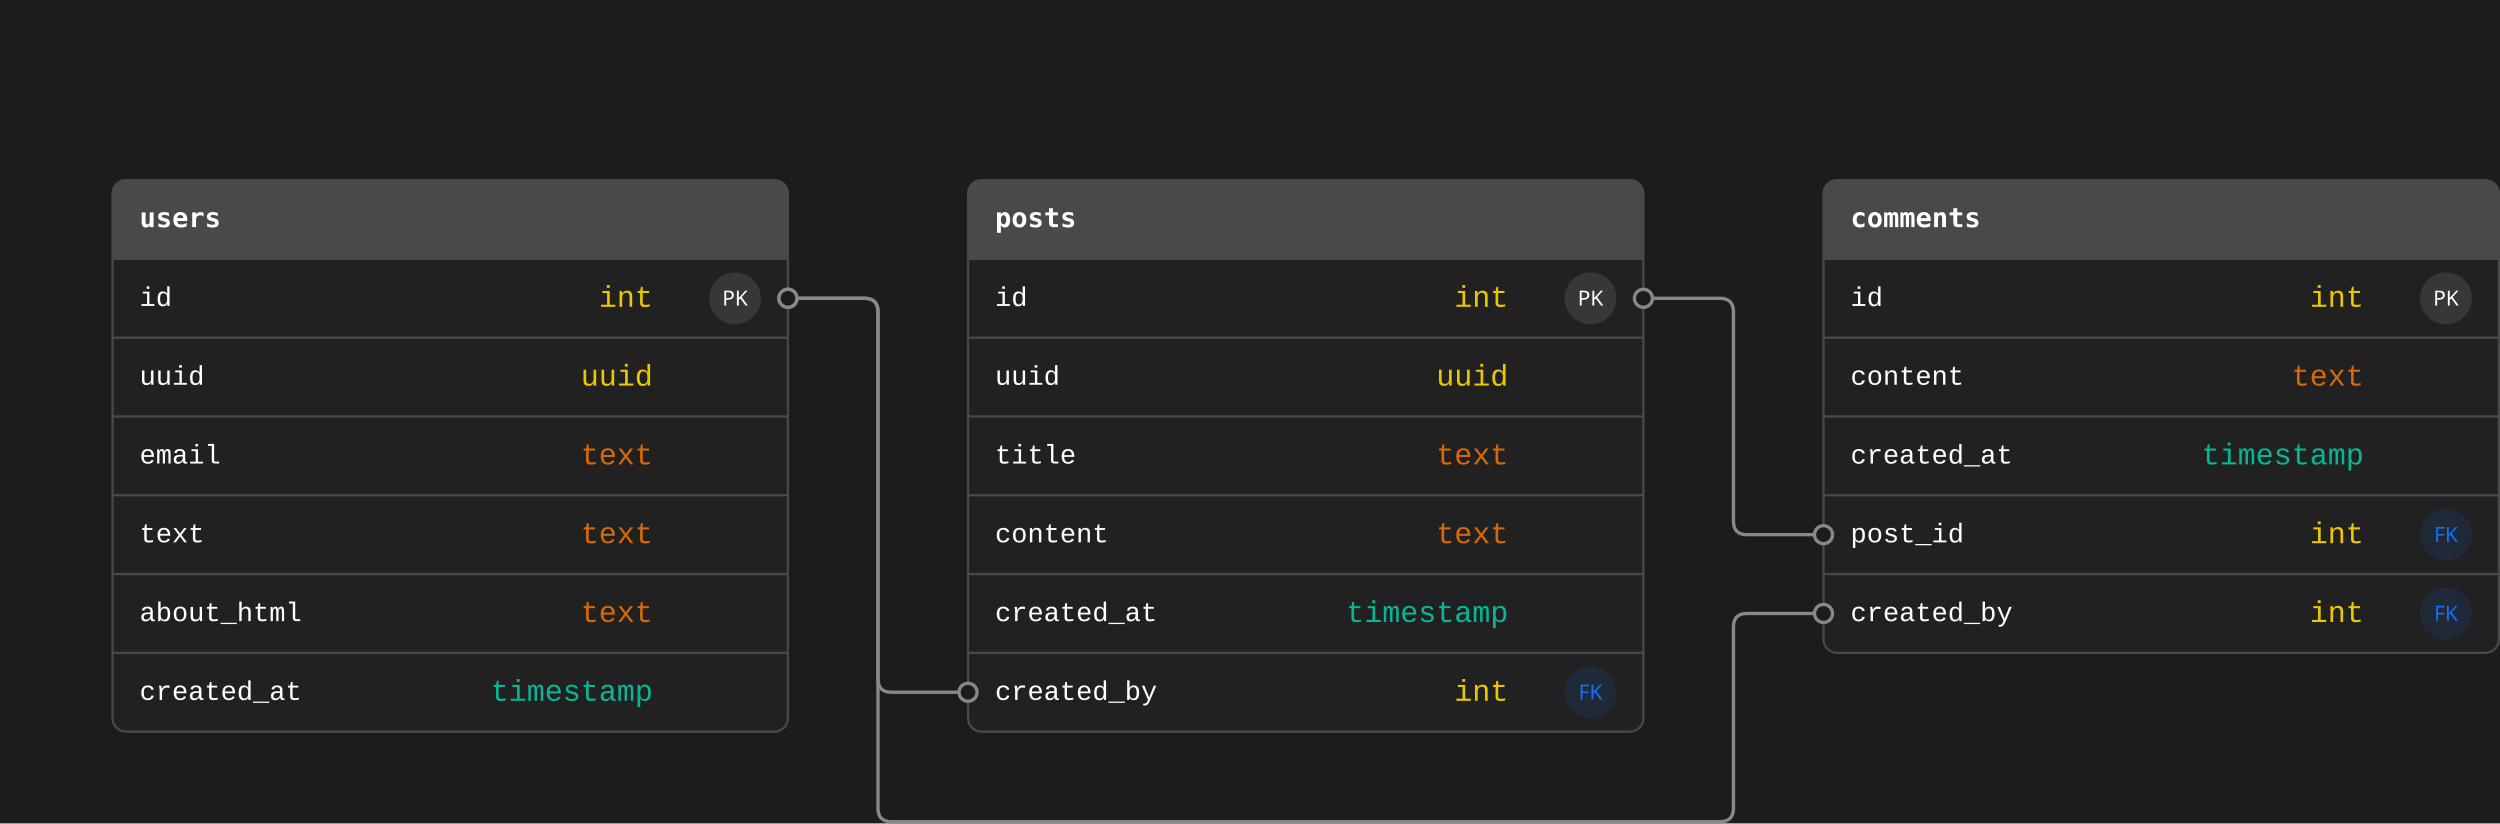
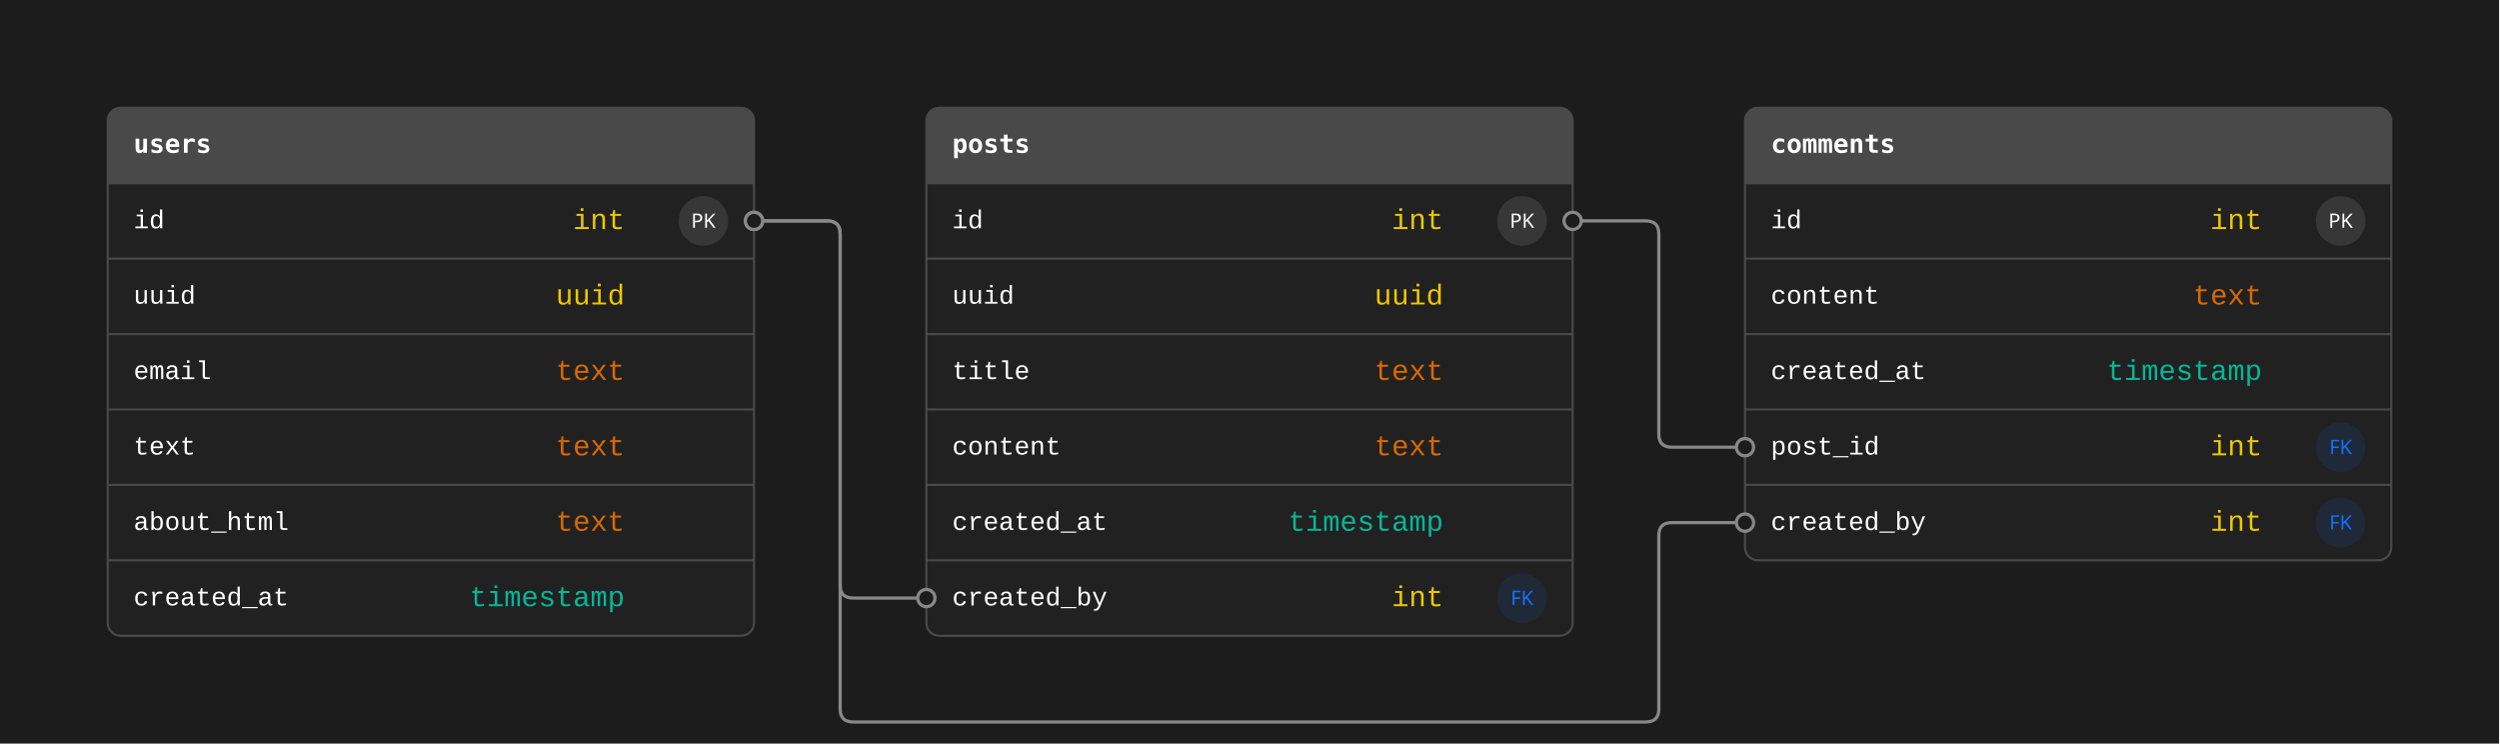
- <svg xmlns="http://www.w3.org/2000/svg" version="1.1">
+ <svg xmlns="http://www.w3.org/2000/svg" viewBox="0, 0, 1160, 345">
  <rect fill="#1C1C1C" height="100%" width="100%" />
  <defs>
    <clipPath id="record-clip-path-0">
-       <rect height="245" rx="6" ry="6" width="300" x="50" y="80" />
+       <rect height="245" rx="6" ry="6" width="300" x="50" y="50" />
    </clipPath>
    <clipPath id="record-clip-path-1">
-       <rect height="245" rx="6" ry="6" width="300" x="430" y="80" />
+       <rect height="245" rx="6" ry="6" width="300" x="430" y="50" />
    </clipPath>
    <clipPath id="record-clip-path-2">
-       <rect height="210" rx="6" ry="6" width="300" x="810" y="80" />
+       <rect height="210" rx="6" ry="6" width="300" x="810" y="50" />
    </clipPath>
  </defs>
-   <rect fill="#212121" height="245" rx="6" ry="6" stroke="#494949" width="300" x="50" y="80" />
-   <rect clip-path="url(#record-clip-path-0)" fill="#494949" height="35" width="300" x="50" y="80" />
-   <text dominant-baseline="middle" fill="white" font-family="Monaco,Lucida Console,monospace" font-weight="bold" text-anchor="start" x="62" y="97.5">
+   <rect fill="#212121" height="245" rx="6" ry="6" stroke="#494949" width="300" x="50" y="50" />
+   <rect clip-path="url(#record-clip-path-0)" fill="#494949" height="35" width="300" x="50" y="50" />
+   <text dominant-baseline="middle" fill="white" font-family="Monaco,Lucida Console,monospace" font-weight="bold" text-anchor="start" x="62" y="67.5">
users
</text>
-   <line stroke="#494949" stroke-width="1" x1="50" x2="350" y1="115" y2="115" />
-   <text dominant-baseline="middle" fill="white" font-family="Courier New,monospace" font-weight="lighter" text-anchor="start" x="62" y="132.5">
+   <line stroke="#494949" stroke-width="1" x1="50" x2="350" y1="85" y2="85" />
+   <text dominant-baseline="middle" fill="white" font-family="Courier New,monospace" font-weight="lighter" text-anchor="start" x="62" y="102.5">
id
</text>
-   <text dominant-baseline="middle" fill="#ECC700" font-family="Courier New,monospace" font-size="small" font-weight="lighter" text-anchor="end" x="290" y="132.5">
+   <text dominant-baseline="middle" fill="#ECC700" font-family="Courier New,monospace" font-size="small" font-weight="lighter" text-anchor="end" x="290" y="102.5">
int
</text>
-   <circle cx="326.5" cy="132.5" fill="#373737" r="11.5" />
-   <text dominant-baseline="middle" fill="white" font-family="Trebuchet MS,sans-serif" font-size="xx-small" text-anchor="middle" x="326.5" y="132.5">
+   <circle cx="326.5" cy="102.5" fill="#373737" r="11.5" />
+   <text dominant-baseline="middle" fill="white" font-family="Trebuchet MS,sans-serif" font-size="xx-small" text-anchor="middle" x="326.5" y="102.5">
PK
</text>
-   <line stroke="#494949" stroke-width="1" x1="50" x2="350" y1="150" y2="150" />
-   <text dominant-baseline="middle" fill="white" font-family="Courier New,monospace" font-weight="lighter" text-anchor="start" x="62" y="167.5">
+   <line stroke="#494949" stroke-width="1" x1="50" x2="350" y1="120" y2="120" />
+   <text dominant-baseline="middle" fill="white" font-family="Courier New,monospace" font-weight="lighter" text-anchor="start" x="62" y="137.5">
uuid
</text>
-   <text dominant-baseline="middle" fill="#ECC700" font-family="Courier New,monospace" font-size="small" font-weight="lighter" text-anchor="end" x="290" y="167.5">
+   <text dominant-baseline="middle" fill="#ECC700" font-family="Courier New,monospace" font-size="small" font-weight="lighter" text-anchor="end" x="290" y="137.5">
uuid
</text>
-   <line stroke="#494949" stroke-width="1" x1="50" x2="350" y1="185" y2="185" />
-   <text dominant-baseline="middle" fill="white" font-family="Courier New,monospace" font-weight="lighter" text-anchor="start" x="62" y="202.5">
+   <line stroke="#494949" stroke-width="1" x1="50" x2="350" y1="155" y2="155" />
+   <text dominant-baseline="middle" fill="white" font-family="Courier New,monospace" font-weight="lighter" text-anchor="start" x="62" y="172.5">
email
</text>
-   <text dominant-baseline="middle" fill="#D66905" font-family="Courier New,monospace" font-size="small" font-weight="lighter" text-anchor="end" x="290" y="202.5">
+   <text dominant-baseline="middle" fill="#D66905" font-family="Courier New,monospace" font-size="small" font-weight="lighter" text-anchor="end" x="290" y="172.5">
text
</text>
-   <line stroke="#494949" stroke-width="1" x1="50" x2="350" y1="220" y2="220" />
-   <text dominant-baseline="middle" fill="white" font-family="Courier New,monospace" font-weight="lighter" text-anchor="start" x="62" y="237.5">
+   <line stroke="#494949" stroke-width="1" x1="50" x2="350" y1="190" y2="190" />
+   <text dominant-baseline="middle" fill="white" font-family="Courier New,monospace" font-weight="lighter" text-anchor="start" x="62" y="207.5">
text
</text>
-   <text dominant-baseline="middle" fill="#D66905" font-family="Courier New,monospace" font-size="small" font-weight="lighter" text-anchor="end" x="290" y="237.5">
+   <text dominant-baseline="middle" fill="#D66905" font-family="Courier New,monospace" font-size="small" font-weight="lighter" text-anchor="end" x="290" y="207.5">
text
</text>
-   <line stroke="#494949" stroke-width="1" x1="50" x2="350" y1="255" y2="255" />
-   <text dominant-baseline="middle" fill="white" font-family="Courier New,monospace" font-weight="lighter" text-anchor="start" x="62" y="272.5">
+   <line stroke="#494949" stroke-width="1" x1="50" x2="350" y1="225" y2="225" />
+   <text dominant-baseline="middle" fill="white" font-family="Courier New,monospace" font-weight="lighter" text-anchor="start" x="62" y="242.5">
about_html
</text>
-   <text dominant-baseline="middle" fill="#D66905" font-family="Courier New,monospace" font-size="small" font-weight="lighter" text-anchor="end" x="290" y="272.5">
+   <text dominant-baseline="middle" fill="#D66905" font-family="Courier New,monospace" font-size="small" font-weight="lighter" text-anchor="end" x="290" y="242.5">
text
</text>
-   <line stroke="#494949" stroke-width="1" x1="50" x2="350" y1="290" y2="290" />
-   <text dominant-baseline="middle" fill="white" font-family="Courier New,monospace" font-weight="lighter" text-anchor="start" x="62" y="307.5">
+   <line stroke="#494949" stroke-width="1" x1="50" x2="350" y1="260" y2="260" />
+   <text dominant-baseline="middle" fill="white" font-family="Courier New,monospace" font-weight="lighter" text-anchor="start" x="62" y="277.5">
created_at
</text>
-   <text dominant-baseline="middle" fill="#06B697" font-family="Courier New,monospace" font-size="small" font-weight="lighter" text-anchor="end" x="290" y="307.5">
+   <text dominant-baseline="middle" fill="#06B697" font-family="Courier New,monospace" font-size="small" font-weight="lighter" text-anchor="end" x="290" y="277.5">
timestamp
</text>
-   <rect fill="#212121" height="245" rx="6" ry="6" stroke="#494949" width="300" x="430" y="80" />
-   <rect clip-path="url(#record-clip-path-1)" fill="#494949" height="35" width="300" x="430" y="80" />
-   <text dominant-baseline="middle" fill="white" font-family="Monaco,Lucida Console,monospace" font-weight="bold" text-anchor="start" x="442" y="97.5">
+   <rect fill="#212121" height="245" rx="6" ry="6" stroke="#494949" width="300" x="430" y="50" />
+   <rect clip-path="url(#record-clip-path-1)" fill="#494949" height="35" width="300" x="430" y="50" />
+   <text dominant-baseline="middle" fill="white" font-family="Monaco,Lucida Console,monospace" font-weight="bold" text-anchor="start" x="442" y="67.5">
posts
</text>
-   <line stroke="#494949" stroke-width="1" x1="430" x2="730" y1="115" y2="115" />
-   <text dominant-baseline="middle" fill="white" font-family="Courier New,monospace" font-weight="lighter" text-anchor="start" x="442" y="132.5">
+   <line stroke="#494949" stroke-width="1" x1="430" x2="730" y1="85" y2="85" />
+   <text dominant-baseline="middle" fill="white" font-family="Courier New,monospace" font-weight="lighter" text-anchor="start" x="442" y="102.5">
id
</text>
-   <text dominant-baseline="middle" fill="#ECC700" font-family="Courier New,monospace" font-size="small" font-weight="lighter" text-anchor="end" x="670" y="132.5">
+   <text dominant-baseline="middle" fill="#ECC700" font-family="Courier New,monospace" font-size="small" font-weight="lighter" text-anchor="end" x="670" y="102.5">
int
</text>
-   <circle cx="706.5" cy="132.5" fill="#373737" r="11.5" />
-   <text dominant-baseline="middle" fill="white" font-family="Trebuchet MS,sans-serif" font-size="xx-small" text-anchor="middle" x="706.5" y="132.5">
+   <circle cx="706.5" cy="102.5" fill="#373737" r="11.5" />
+   <text dominant-baseline="middle" fill="white" font-family="Trebuchet MS,sans-serif" font-size="xx-small" text-anchor="middle" x="706.5" y="102.5">
PK
</text>
-   <line stroke="#494949" stroke-width="1" x1="430" x2="730" y1="150" y2="150" />
-   <text dominant-baseline="middle" fill="white" font-family="Courier New,monospace" font-weight="lighter" text-anchor="start" x="442" y="167.5">
+   <line stroke="#494949" stroke-width="1" x1="430" x2="730" y1="120" y2="120" />
+   <text dominant-baseline="middle" fill="white" font-family="Courier New,monospace" font-weight="lighter" text-anchor="start" x="442" y="137.5">
uuid
</text>
-   <text dominant-baseline="middle" fill="#ECC700" font-family="Courier New,monospace" font-size="small" font-weight="lighter" text-anchor="end" x="670" y="167.5">
+   <text dominant-baseline="middle" fill="#ECC700" font-family="Courier New,monospace" font-size="small" font-weight="lighter" text-anchor="end" x="670" y="137.5">
uuid
</text>
-   <line stroke="#494949" stroke-width="1" x1="430" x2="730" y1="185" y2="185" />
-   <text dominant-baseline="middle" fill="white" font-family="Courier New,monospace" font-weight="lighter" text-anchor="start" x="442" y="202.5">
+   <line stroke="#494949" stroke-width="1" x1="430" x2="730" y1="155" y2="155" />
+   <text dominant-baseline="middle" fill="white" font-family="Courier New,monospace" font-weight="lighter" text-anchor="start" x="442" y="172.5">
title
</text>
-   <text dominant-baseline="middle" fill="#D66905" font-family="Courier New,monospace" font-size="small" font-weight="lighter" text-anchor="end" x="670" y="202.5">
+   <text dominant-baseline="middle" fill="#D66905" font-family="Courier New,monospace" font-size="small" font-weight="lighter" text-anchor="end" x="670" y="172.5">
text
</text>
-   <line stroke="#494949" stroke-width="1" x1="430" x2="730" y1="220" y2="220" />
-   <text dominant-baseline="middle" fill="white" font-family="Courier New,monospace" font-weight="lighter" text-anchor="start" x="442" y="237.5">
+   <line stroke="#494949" stroke-width="1" x1="430" x2="730" y1="190" y2="190" />
+   <text dominant-baseline="middle" fill="white" font-family="Courier New,monospace" font-weight="lighter" text-anchor="start" x="442" y="207.5">
content
</text>
-   <text dominant-baseline="middle" fill="#D66905" font-family="Courier New,monospace" font-size="small" font-weight="lighter" text-anchor="end" x="670" y="237.5">
+   <text dominant-baseline="middle" fill="#D66905" font-family="Courier New,monospace" font-size="small" font-weight="lighter" text-anchor="end" x="670" y="207.5">
text
</text>
-   <line stroke="#494949" stroke-width="1" x1="430" x2="730" y1="255" y2="255" />
-   <text dominant-baseline="middle" fill="white" font-family="Courier New,monospace" font-weight="lighter" text-anchor="start" x="442" y="272.5">
+   <line stroke="#494949" stroke-width="1" x1="430" x2="730" y1="225" y2="225" />
+   <text dominant-baseline="middle" fill="white" font-family="Courier New,monospace" font-weight="lighter" text-anchor="start" x="442" y="242.5">
created_at
</text>
-   <text dominant-baseline="middle" fill="#06B697" font-family="Courier New,monospace" font-size="small" font-weight="lighter" text-anchor="end" x="670" y="272.5">
+   <text dominant-baseline="middle" fill="#06B697" font-family="Courier New,monospace" font-size="small" font-weight="lighter" text-anchor="end" x="670" y="242.5">
timestamp
</text>
-   <line stroke="#494949" stroke-width="1" x1="430" x2="730" y1="290" y2="290" />
-   <text dominant-baseline="middle" fill="white" font-family="Courier New,monospace" font-weight="lighter" text-anchor="start" x="442" y="307.5">
+   <line stroke="#494949" stroke-width="1" x1="430" x2="730" y1="260" y2="260" />
+   <text dominant-baseline="middle" fill="white" font-family="Courier New,monospace" font-weight="lighter" text-anchor="start" x="442" y="277.5">
created_by
</text>
-   <text dominant-baseline="middle" fill="#ECC700" font-family="Courier New,monospace" font-size="small" font-weight="lighter" text-anchor="end" x="670" y="307.5">
+   <text dominant-baseline="middle" fill="#ECC700" font-family="Courier New,monospace" font-size="small" font-weight="lighter" text-anchor="end" x="670" y="277.5">
int
</text>
-   <circle cx="706.5" cy="307.5" fill="#202937" r="11.5" />
-   <text dominant-baseline="middle" fill="#1170FB" font-family="Trebuchet MS,sans-serif" font-size="xx-small" text-anchor="middle" x="706.5" y="307.5">
+   <circle cx="706.5" cy="277.5" fill="#202937" r="11.5" />
+   <text dominant-baseline="middle" fill="#1170FB" font-family="Trebuchet MS,sans-serif" font-size="xx-small" text-anchor="middle" x="706.5" y="277.5">
FK
</text>
-   <rect fill="#212121" height="210" rx="6" ry="6" stroke="#494949" width="300" x="810" y="80" />
-   <rect clip-path="url(#record-clip-path-2)" fill="#494949" height="35" width="300" x="810" y="80" />
-   <text dominant-baseline="middle" fill="white" font-family="Monaco,Lucida Console,monospace" font-weight="bold" text-anchor="start" x="822" y="97.5">
+   <rect fill="#212121" height="210" rx="6" ry="6" stroke="#494949" width="300" x="810" y="50" />
+   <rect clip-path="url(#record-clip-path-2)" fill="#494949" height="35" width="300" x="810" y="50" />
+   <text dominant-baseline="middle" fill="white" font-family="Monaco,Lucida Console,monospace" font-weight="bold" text-anchor="start" x="822" y="67.5">
comments
</text>
-   <line stroke="#494949" stroke-width="1" x1="810" x2="1110" y1="115" y2="115" />
-   <text dominant-baseline="middle" fill="white" font-family="Courier New,monospace" font-weight="lighter" text-anchor="start" x="822" y="132.5">
+   <line stroke="#494949" stroke-width="1" x1="810" x2="1110" y1="85" y2="85" />
+   <text dominant-baseline="middle" fill="white" font-family="Courier New,monospace" font-weight="lighter" text-anchor="start" x="822" y="102.5">
id
</text>
-   <text dominant-baseline="middle" fill="#ECC700" font-family="Courier New,monospace" font-size="small" font-weight="lighter" text-anchor="end" x="1050" y="132.5">
+   <text dominant-baseline="middle" fill="#ECC700" font-family="Courier New,monospace" font-size="small" font-weight="lighter" text-anchor="end" x="1050" y="102.5">
int
</text>
-   <circle cx="1086.5" cy="132.5" fill="#373737" r="11.5" />
-   <text dominant-baseline="middle" fill="white" font-family="Trebuchet MS,sans-serif" font-size="xx-small" text-anchor="middle" x="1086.5" y="132.5">
+   <circle cx="1086.5" cy="102.5" fill="#373737" r="11.5" />
+   <text dominant-baseline="middle" fill="white" font-family="Trebuchet MS,sans-serif" font-size="xx-small" text-anchor="middle" x="1086.5" y="102.5">
PK
</text>
-   <line stroke="#494949" stroke-width="1" x1="810" x2="1110" y1="150" y2="150" />
-   <text dominant-baseline="middle" fill="white" font-family="Courier New,monospace" font-weight="lighter" text-anchor="start" x="822" y="167.5">
+   <line stroke="#494949" stroke-width="1" x1="810" x2="1110" y1="120" y2="120" />
+   <text dominant-baseline="middle" fill="white" font-family="Courier New,monospace" font-weight="lighter" text-anchor="start" x="822" y="137.5">
content
</text>
-   <text dominant-baseline="middle" fill="#D66905" font-family="Courier New,monospace" font-size="small" font-weight="lighter" text-anchor="end" x="1050" y="167.5">
+   <text dominant-baseline="middle" fill="#D66905" font-family="Courier New,monospace" font-size="small" font-weight="lighter" text-anchor="end" x="1050" y="137.5">
text
</text>
-   <line stroke="#494949" stroke-width="1" x1="810" x2="1110" y1="185" y2="185" />
-   <text dominant-baseline="middle" fill="white" font-family="Courier New,monospace" font-weight="lighter" text-anchor="start" x="822" y="202.5">
+   <line stroke="#494949" stroke-width="1" x1="810" x2="1110" y1="155" y2="155" />
+   <text dominant-baseline="middle" fill="white" font-family="Courier New,monospace" font-weight="lighter" text-anchor="start" x="822" y="172.5">
created_at
</text>
-   <text dominant-baseline="middle" fill="#06B697" font-family="Courier New,monospace" font-size="small" font-weight="lighter" text-anchor="end" x="1050" y="202.5">
+   <text dominant-baseline="middle" fill="#06B697" font-family="Courier New,monospace" font-size="small" font-weight="lighter" text-anchor="end" x="1050" y="172.5">
timestamp
</text>
-   <line stroke="#494949" stroke-width="1" x1="810" x2="1110" y1="220" y2="220" />
-   <text dominant-baseline="middle" fill="white" font-family="Courier New,monospace" font-weight="lighter" text-anchor="start" x="822" y="237.5">
+   <line stroke="#494949" stroke-width="1" x1="810" x2="1110" y1="190" y2="190" />
+   <text dominant-baseline="middle" fill="white" font-family="Courier New,monospace" font-weight="lighter" text-anchor="start" x="822" y="207.5">
post_id
</text>
-   <text dominant-baseline="middle" fill="#ECC700" font-family="Courier New,monospace" font-size="small" font-weight="lighter" text-anchor="end" x="1050" y="237.5">
+   <text dominant-baseline="middle" fill="#ECC700" font-family="Courier New,monospace" font-size="small" font-weight="lighter" text-anchor="end" x="1050" y="207.5">
int
</text>
-   <circle cx="1086.5" cy="237.5" fill="#202937" r="11.5" />
-   <text dominant-baseline="middle" fill="#1170FB" font-family="Trebuchet MS,sans-serif" font-size="xx-small" text-anchor="middle" x="1086.5" y="237.5">
+   <circle cx="1086.5" cy="207.5" fill="#202937" r="11.5" />
+   <text dominant-baseline="middle" fill="#1170FB" font-family="Trebuchet MS,sans-serif" font-size="xx-small" text-anchor="middle" x="1086.5" y="207.5">
FK
</text>
-   <line stroke="#494949" stroke-width="1" x1="810" x2="1110" y1="255" y2="255" />
-   <text dominant-baseline="middle" fill="white" font-family="Courier New,monospace" font-weight="lighter" text-anchor="start" x="822" y="272.5">
+   <line stroke="#494949" stroke-width="1" x1="810" x2="1110" y1="225" y2="225" />
+   <text dominant-baseline="middle" fill="white" font-family="Courier New,monospace" font-weight="lighter" text-anchor="start" x="822" y="242.5">
created_by
</text>
-   <text dominant-baseline="middle" fill="#ECC700" font-family="Courier New,monospace" font-size="small" font-weight="lighter" text-anchor="end" x="1050" y="272.5">
+   <text dominant-baseline="middle" fill="#ECC700" font-family="Courier New,monospace" font-size="small" font-weight="lighter" text-anchor="end" x="1050" y="242.5">
int
</text>
-   <circle cx="1086.5" cy="272.5" fill="#202937" r="11.5" />
-   <text dominant-baseline="middle" fill="#1170FB" font-family="Trebuchet MS,sans-serif" font-size="xx-small" text-anchor="middle" x="1086.5" y="272.5">
+   <circle cx="1086.5" cy="242.5" fill="#202937" r="11.5" />
+   <text dominant-baseline="middle" fill="#1170FB" font-family="Trebuchet MS,sans-serif" font-size="xx-small" text-anchor="middle" x="1086.5" y="242.5">
FK
</text>
-   <path d="M430 307.5 L396 307.5 Q390 307.5 390 301.5 L390 138.5 Q390 132.5 384 132.5 L350 132.5" fill="transparent" stroke="#888888" stroke-width="1.5" />
-   <circle cx="430" cy="307.5" fill="#1C1C1C" r="4" stroke="#888888" stroke-width="1.5" />
-   <circle cx="350" cy="132.5" fill="#1C1C1C" r="4" stroke="#888888" stroke-width="1.5" />
-   <path d="M810 237.5 L776 237.5 Q770 237.5 770 231.5 L770 138.5 Q770 132.5 764 132.5 L730 132.5" fill="transparent" stroke="#888888" stroke-width="1.5" />
-   <circle cx="810" cy="237.5" fill="#1C1C1C" r="4" stroke="#888888" stroke-width="1.5" />
-   <circle cx="730" cy="132.5" fill="#1C1C1C" r="4" stroke="#888888" stroke-width="1.5" />
-   <path d="M810 272.5 L776 272.5 Q770 272.5 770 278.5 L770 307.5 L770 330 L770 359 Q770 365 764 365 L580 365 L396 365 Q390 365 390 359 L390 307.5 L390 138.5 Q390 132.5 384 132.5 L350 132.5" fill="transparent" stroke="#888888" stroke-width="1.5" />
-   <circle cx="810" cy="272.5" fill="#1C1C1C" r="4" stroke="#888888" stroke-width="1.5" />
-   <circle cx="350" cy="132.5" fill="#1C1C1C" r="4" stroke="#888888" stroke-width="1.5" />
+   <path d="M430 277.5 L396 277.5 Q390 277.5 390 271.5 L390 108.5 Q390 102.5 384 102.5 L350 102.5" fill="transparent" stroke="#888888" stroke-width="1.5" />
+   <circle cx="430" cy="277.5" fill="#1C1C1C" r="4" stroke="#888888" stroke-width="1.5" />
+   <circle cx="350" cy="102.5" fill="#1C1C1C" r="4" stroke="#888888" stroke-width="1.5" />
+   <path d="M810 207.5 L776 207.5 Q770 207.5 770 201.5 L770 108.5 Q770 102.5 764 102.5 L730 102.5" fill="transparent" stroke="#888888" stroke-width="1.5" />
+   <circle cx="810" cy="207.5" fill="#1C1C1C" r="4" stroke="#888888" stroke-width="1.5" />
+   <circle cx="730" cy="102.5" fill="#1C1C1C" r="4" stroke="#888888" stroke-width="1.5" />
+   <path d="M810 242.5 L776 242.5 Q770 242.5 770 248.5 L770 277.5 L770 300 L770 329 Q770 335 764 335 L580 335 L396 335 Q390 335 390 329 L390 277.5 L390 108.5 Q390 102.5 384 102.5 L350 102.5" fill="transparent" stroke="#888888" stroke-width="1.5" />
+   <circle cx="810" cy="242.5" fill="#1C1C1C" r="4" stroke="#888888" stroke-width="1.5" />
+   <circle cx="350" cy="102.5" fill="#1C1C1C" r="4" stroke="#888888" stroke-width="1.5" />
</svg>
